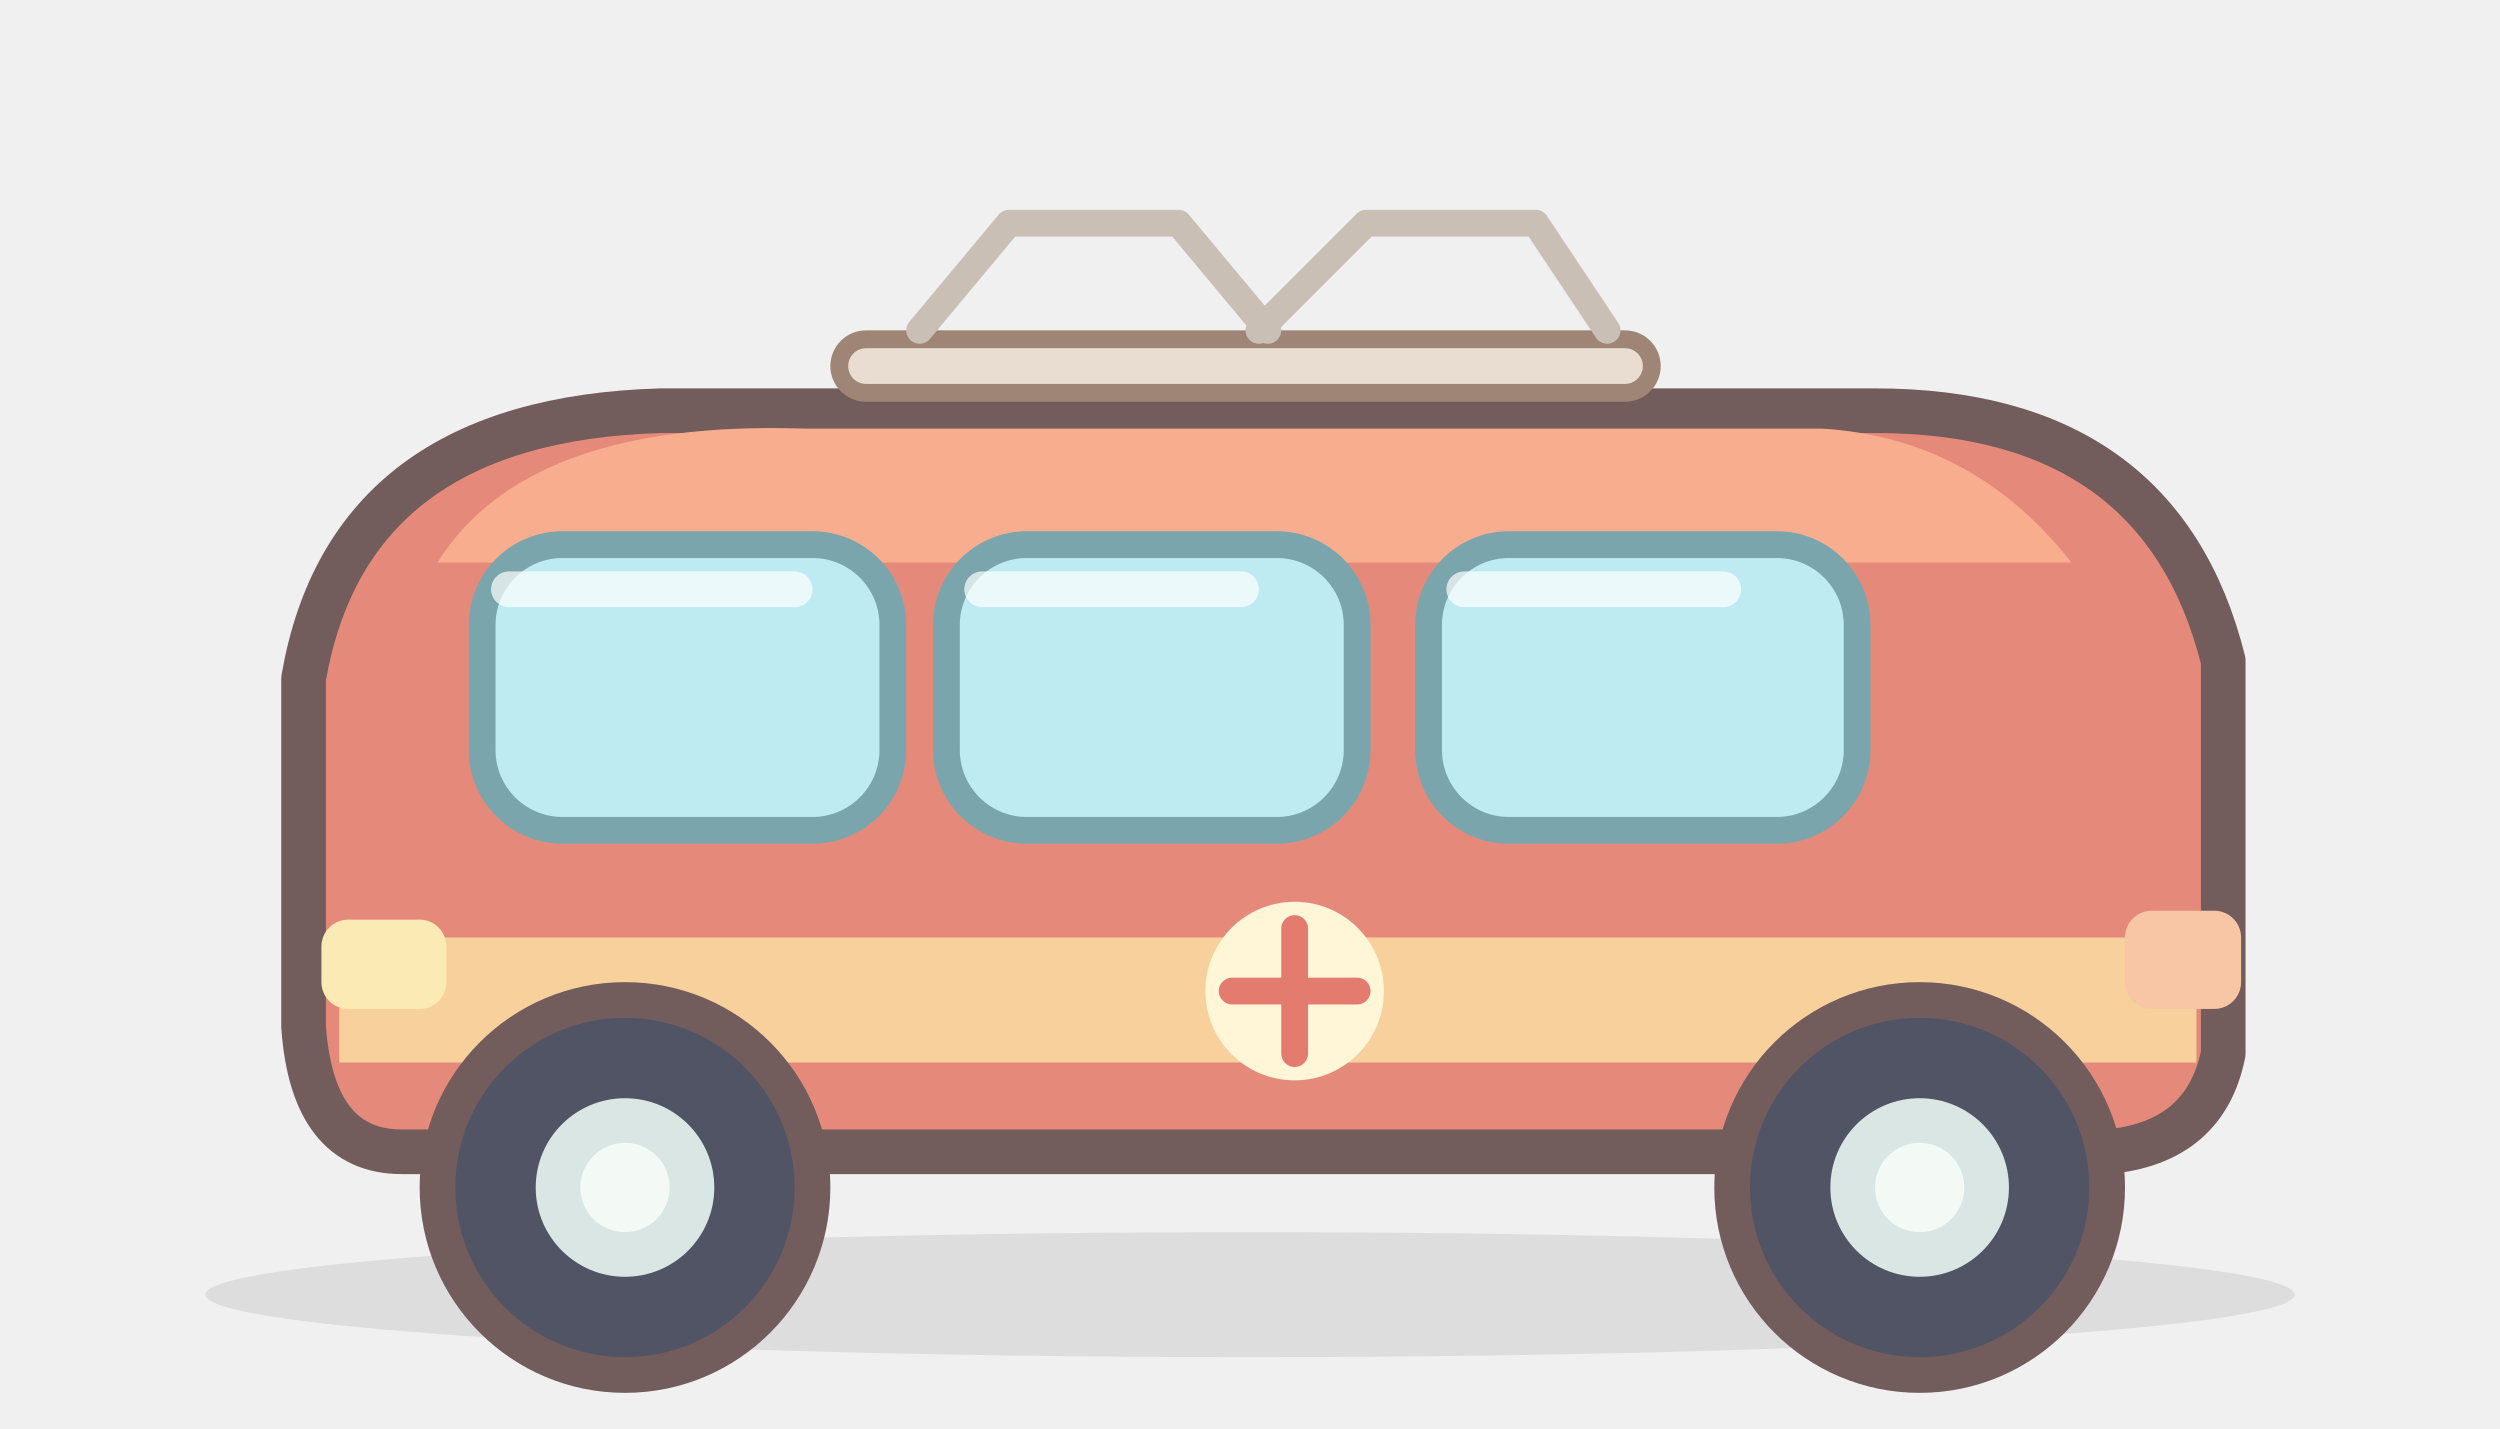
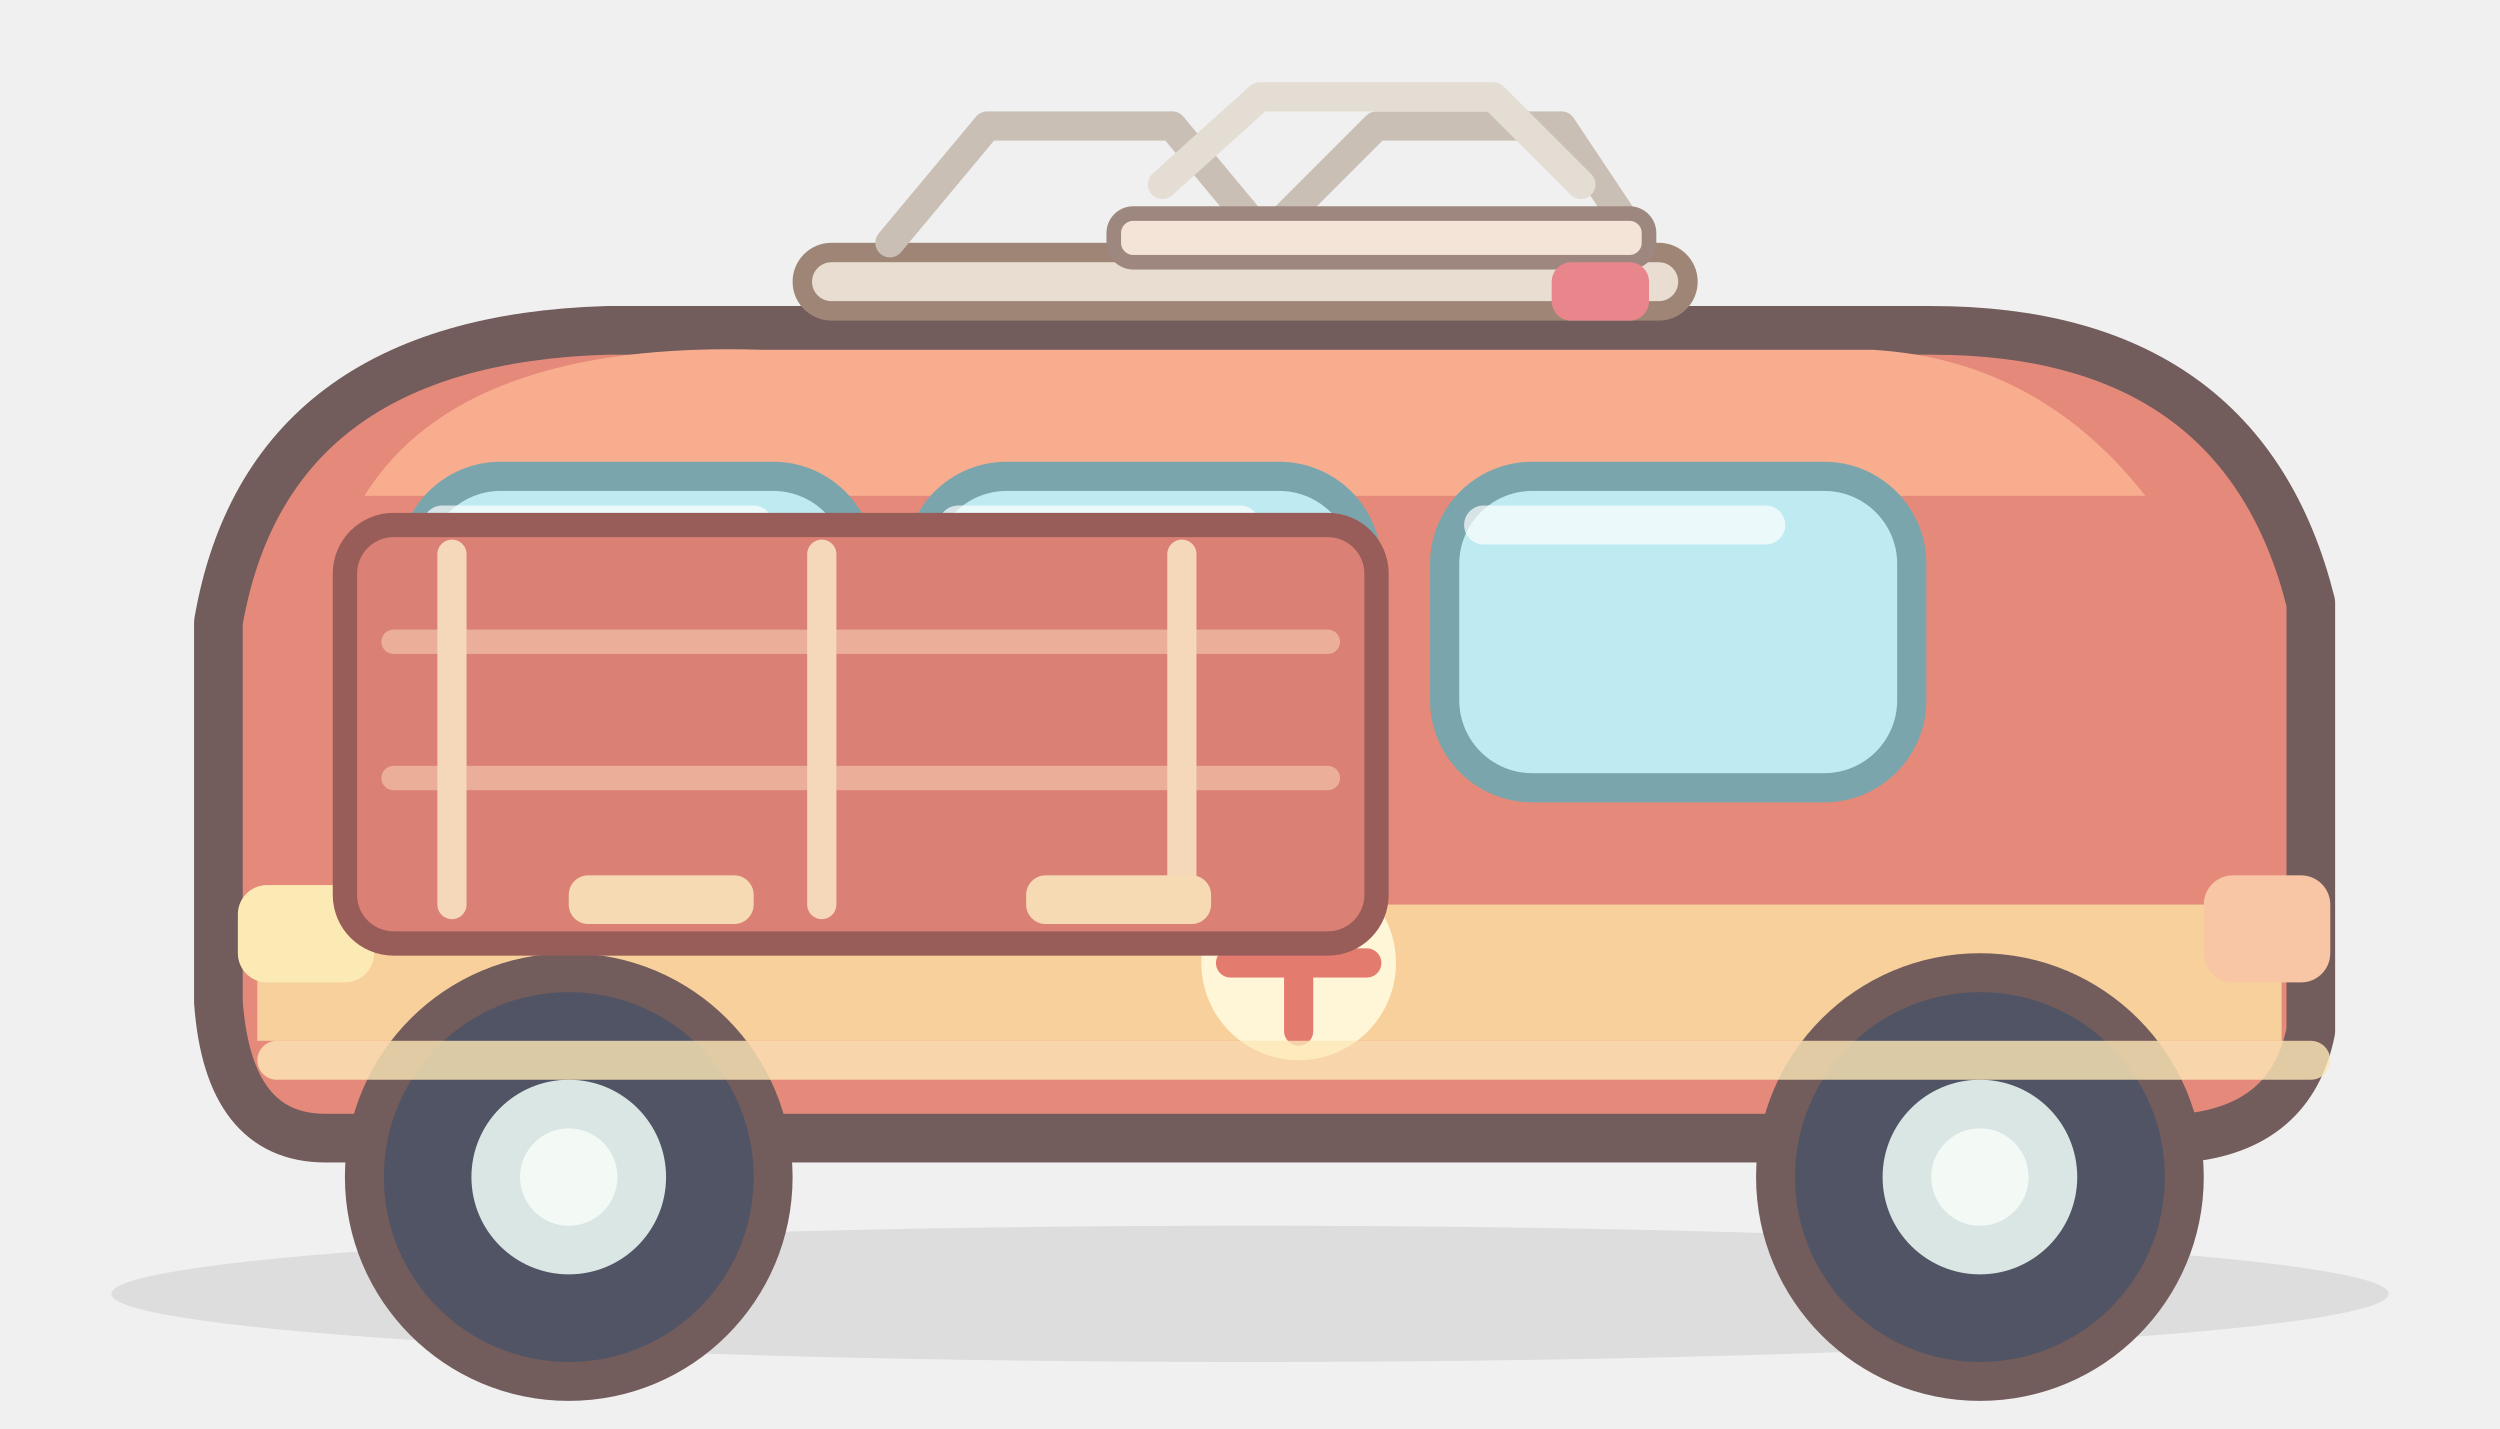
<svg xmlns="http://www.w3.org/2000/svg" width="280" height="160" viewBox="0 0 280 160">
-   <g stroke-linejoin="round" stroke-linecap="round">
+   <g transform="translate(140 146) scale(1.09) translate(-140 -146)" stroke-linejoin="round" stroke-linecap="round">
    <ellipse cx="140" cy="145" rx="117" ry="7" fill="#534C52" opacity=".12" />
    <path d="M34 115V76Q39 47 74 46H210Q242 46 249 74V118Q247 128 236 129H45Q35 129 34 115Z" fill="#E58A7A" stroke="#725C5C" stroke-width="5" />
    <path d="M49 63Q59 47 90 48H204Q221 49 232 63Z" fill="#F8AD8F" />
    <path d="M38 105H246V119H38Z" fill="#F9DAA0" opacity=".88" />
    <g>
      <rect x="54" y="61" width="46" height="32" rx="9" fill="#BEEAF1" stroke="#7AA5AC" stroke-width="3" />
      <rect x="106" y="61" width="46" height="32" rx="9" fill="#BEEAF1" stroke="#7AA5AC" stroke-width="3" />
      <rect x="160" y="61" width="48" height="32" rx="9" fill="#BEEAF1" stroke="#7AA5AC" stroke-width="3" />
      <path d="M57 66L89 66M110 66L139 66M164 66L193 66" stroke="#FFF" opacity=".7" stroke-width="4" />
    </g>
    <rect x="36" y="103" width="14" height="10" rx="3" fill="#FCEAB5" />
    <rect x="238" y="102" width="13" height="11" rx="3" fill="#F8C6A5" />
    <ellipse cx="70" cy="133" rx="21" ry="21" fill="#515464" stroke="#725C5C" stroke-width="4" />
    <ellipse cx="215" cy="133" rx="21" ry="21" fill="#515464" stroke="#725C5C" stroke-width="4" />
    <circle cx="70" cy="133" r="10" fill="#DAE6E4" />
    <circle cx="215" cy="133" r="10" fill="#DAE6E4" />
    <circle cx="70" cy="133" r="5" fill="#F3FAF6" />
    <circle cx="215" cy="133" r="5" fill="#F3FAF6" />
    <rect x="94" y="38" width="91" height="6" rx="3" fill="#E9DDD2" stroke="#9E8575" stroke-width="2" />
    <path d="M103 37L113 25L132 25L142 37M141 37L153 25L172 25L180 37" stroke="#C9BFB5" stroke-width="3" fill="none" />
    <circle cx="145" cy="111" r="10" fill="#FFF5D7" />
    <path d="M145 104V118M138 111H152" stroke="#E37C6F" stroke-width="3" />
+     <rect x="47" y="66" width="106" height="43" rx="5" fill="#DB8075" stroke="#985D59" stroke-width="2.5" />
+     <path d="M52 78h96M52 92h96" stroke="#EBAE98" stroke-width="2.5" />
+     <path d="M58 69v36M96 69v36M133 69v36" stroke="#F5D8BA" stroke-width="3" />
+     <rect x="70" y="102" width="19" height="5" rx="2" fill="#F6DAB3" />
+     <rect x="117" y="102" width="19" height="5" rx="2" fill="#F6DAB3" />
+     <rect x="126" y="34" width="55" height="5" rx="2" fill="#F4E4D7" stroke="#9E877F" stroke-width="1.5" />
+     <path d="M131 31l10-9h24l9 9" fill="none" stroke="#E3DDD3" stroke-width="3" />
+     <rect x="171" y="39" width="10" height="6" rx="2" fill="#E8868B" />
+     <path d="M40 121h209" stroke="#FDE7B6" stroke-width="4" opacity=".8" />
  </g>
</svg>
